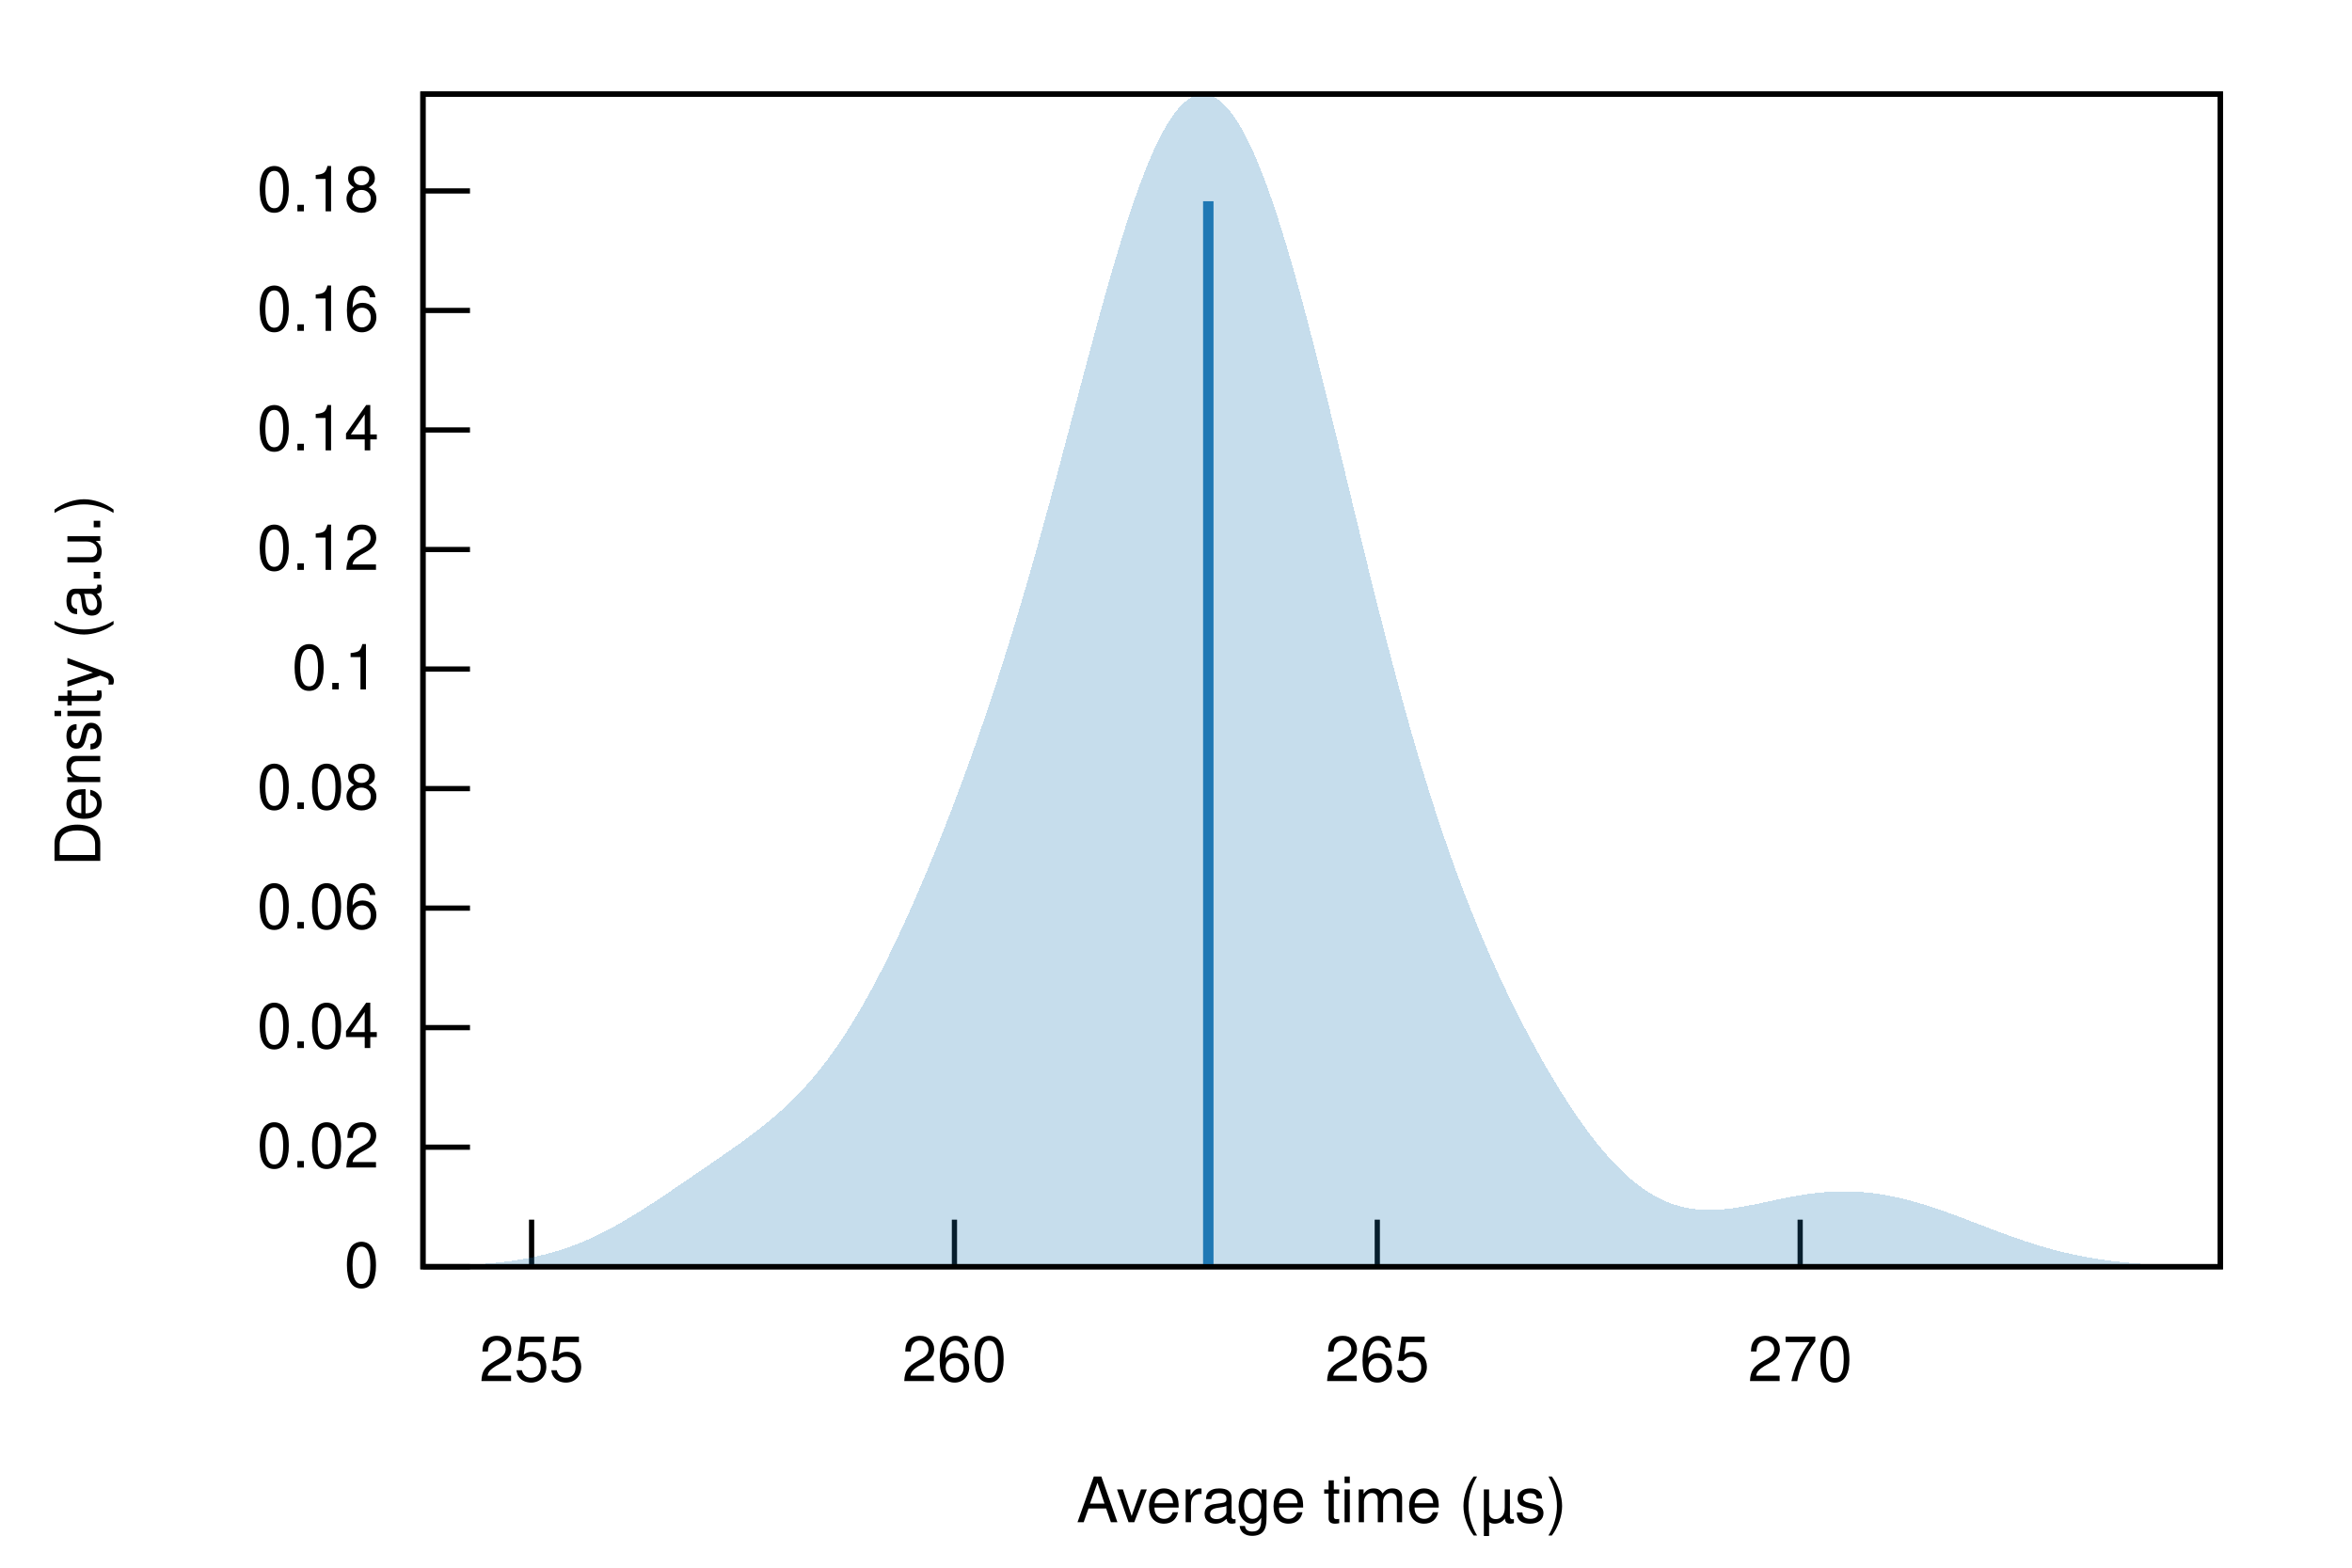
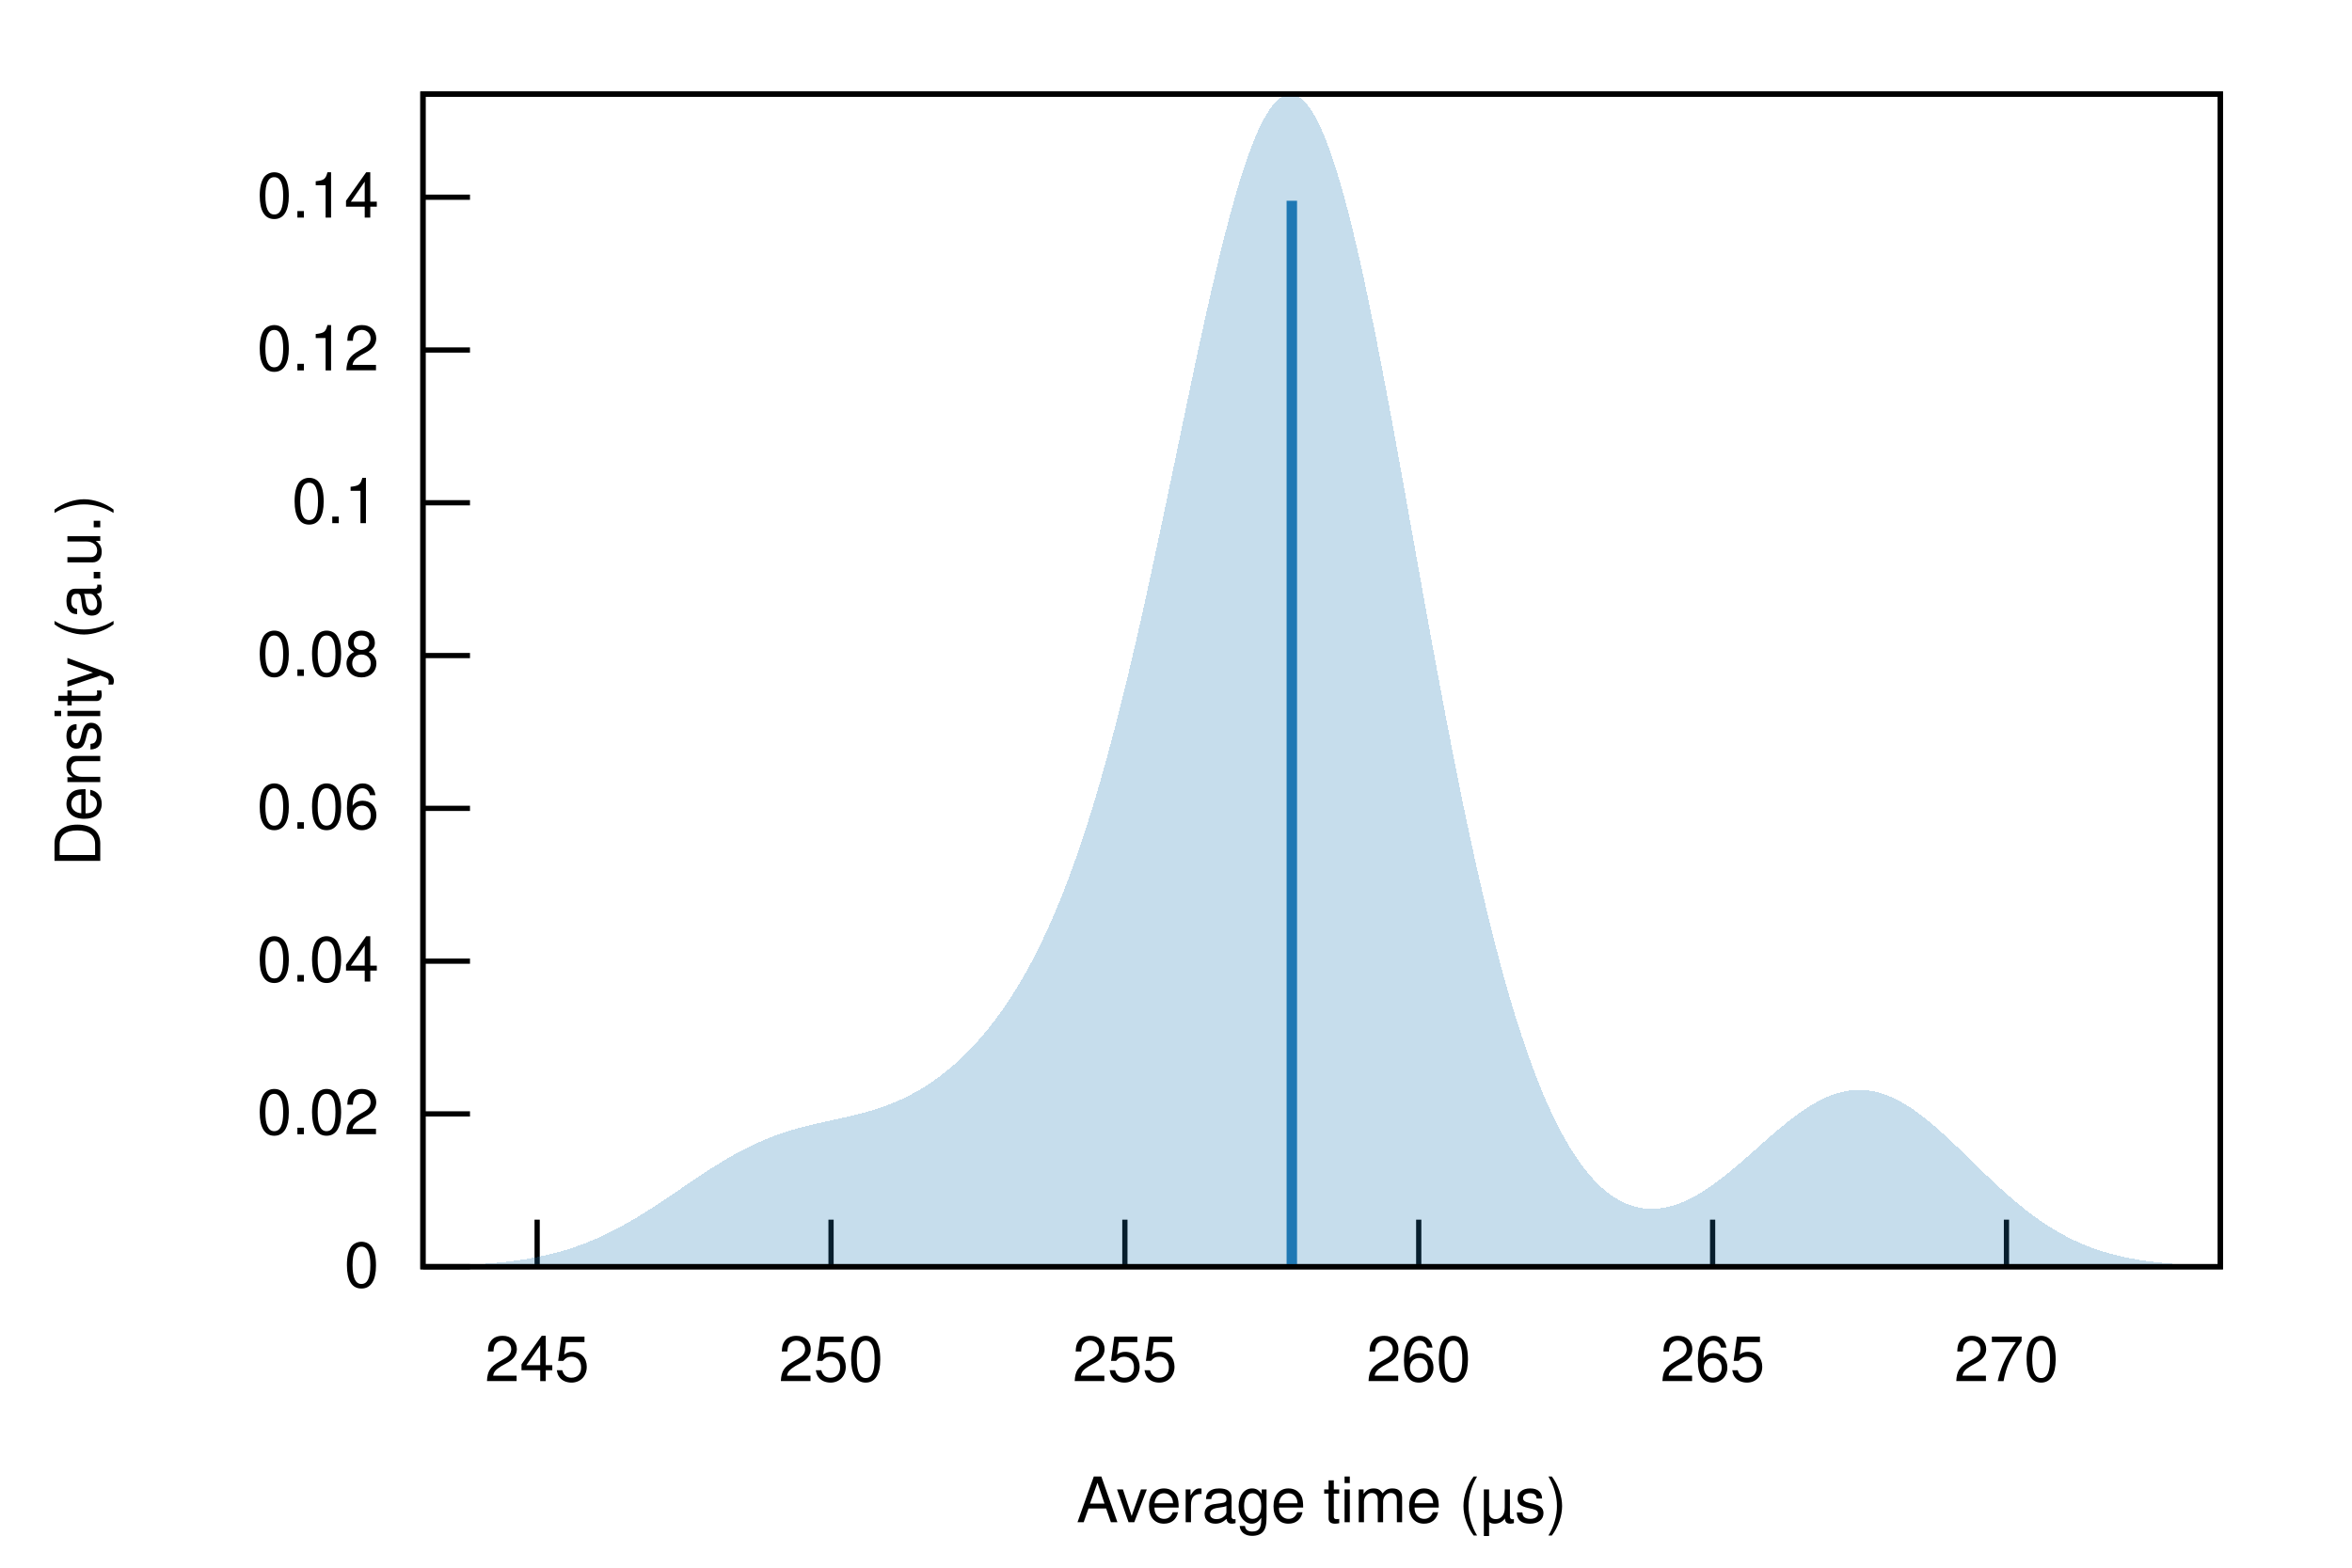
<svg xmlns="http://www.w3.org/2000/svg" xmlns:xlink="http://www.w3.org/1999/xlink" viewBox="0 0 450 300">
  <g id="gnuplot_canvas">
    <rect x="0" y="0" width="450" height="300" fill="none" />
    <defs>
      <circle id="gpDot" r="0.5" stroke-width="0.5" stroke="currentColor" />
      <path id="gpPt0" stroke-width="0.222" stroke="currentColor" d="M-1,0 h2 M0,-1 v2" />
      <path id="gpPt1" stroke-width="0.222" stroke="currentColor" d="M-1,-1 L1,1 M1,-1 L-1,1" />
      <path id="gpPt2" stroke-width="0.222" stroke="currentColor" d="M-1,0 L1,0 M0,-1 L0,1 M-1,-1 L1,1 M-1,1 L1,-1" />
      <rect id="gpPt3" stroke-width="0.222" stroke="currentColor" x="-1" y="-1" width="2" height="2" />
      <rect id="gpPt4" stroke-width="0.222" stroke="currentColor" fill="currentColor" x="-1" y="-1" width="2" height="2" />
      <circle id="gpPt5" stroke-width="0.222" stroke="currentColor" cx="0" cy="0" r="1" />
      <use xlink:href="#gpPt5" id="gpPt6" fill="currentColor" stroke="none" />
      <path id="gpPt7" stroke-width="0.222" stroke="currentColor" d="M0,-1.33 L-1.33,0.67 L1.33,0.67 z" />
      <use xlink:href="#gpPt7" id="gpPt8" fill="currentColor" stroke="none" />
      <use xlink:href="#gpPt7" id="gpPt9" stroke="currentColor" transform="rotate(180)" />
      <use xlink:href="#gpPt9" id="gpPt10" fill="currentColor" stroke="none" />
      <use xlink:href="#gpPt3" id="gpPt11" stroke="currentColor" transform="rotate(45)" />
      <use xlink:href="#gpPt11" id="gpPt12" fill="currentColor" stroke="none" />
      <path id="gpPt13" stroke-width="0.222" stroke="currentColor" d="M0,1.330 L1.265,0.411 L0.782,-1.067 L-0.782,-1.076 L-1.265,0.411 z" />
      <use xlink:href="#gpPt13" id="gpPt14" fill="currentColor" stroke="none" />
      <filter id="textbox" filterUnits="objectBoundingBox" x="0" y="0" height="1" width="1">
        <feFlood flood-color="white" flood-opacity="1" result="bgnd" />
        <feComposite in="SourceGraphic" in2="bgnd" operator="atop" />
      </filter>
      <filter id="greybox" filterUnits="objectBoundingBox" x="0" y="0" height="1" width="1">
        <feFlood flood-color="lightgrey" flood-opacity="1" result="grey" />
        <feComposite in="SourceGraphic" in2="grey" operator="atop" />
      </filter>
    </defs>
    <g fill="none" color="white" stroke="currentColor" stroke-width="1.00" stroke-linecap="butt" stroke-linejoin="miter">
</g>
    <g fill="none" color="black" stroke="currentColor" stroke-width="1.00" stroke-linecap="butt" stroke-linejoin="miter">
      <path stroke="black" d="M80.92,242.40 L89.92,242.40  " />
      <g transform="translate(72.53,246.30)" stroke="none" fill="black" font-family="Helvetica" font-size="12.00" text-anchor="end">
        <text>
          <tspan font-family="Helvetica"> 0</tspan>
        </text>
      </g>
    </g>
    <g fill="none" color="black" stroke="currentColor" stroke-width="1.00" stroke-linecap="butt" stroke-linejoin="miter">
-       <path stroke="black" d="M80.92,219.53 L89.92,219.53  " />
-       <g transform="translate(72.53,223.43)" stroke="none" fill="black" font-family="Helvetica" font-size="12.00" text-anchor="end">
+       <path stroke="black" d="M80.92,213.16 L89.92,213.16  " />
+       <g transform="translate(72.53,217.06)" stroke="none" fill="black" font-family="Helvetica" font-size="12.00" text-anchor="end">
        <text>
          <tspan font-family="Helvetica"> 0.02</tspan>
        </text>
      </g>
    </g>
    <g fill="none" color="black" stroke="currentColor" stroke-width="1.00" stroke-linecap="butt" stroke-linejoin="miter">
-       <path stroke="black" d="M80.92,196.65 L89.92,196.65  " />
-       <g transform="translate(72.53,200.55)" stroke="none" fill="black" font-family="Helvetica" font-size="12.00" text-anchor="end">
+       <path stroke="black" d="M80.92,183.93 L89.92,183.93  " />
+       <g transform="translate(72.53,187.83)" stroke="none" fill="black" font-family="Helvetica" font-size="12.00" text-anchor="end">
        <text>
          <tspan font-family="Helvetica"> 0.04</tspan>
        </text>
      </g>
    </g>
    <g fill="none" color="black" stroke="currentColor" stroke-width="1.00" stroke-linecap="butt" stroke-linejoin="miter">
-       <path stroke="black" d="M80.92,173.78 L89.92,173.78  " />
-       <g transform="translate(72.53,177.68)" stroke="none" fill="black" font-family="Helvetica" font-size="12.00" text-anchor="end">
+       <path stroke="black" d="M80.92,154.69 L89.92,154.69  " />
+       <g transform="translate(72.53,158.59)" stroke="none" fill="black" font-family="Helvetica" font-size="12.00" text-anchor="end">
        <text>
          <tspan font-family="Helvetica"> 0.06</tspan>
        </text>
      </g>
    </g>
    <g fill="none" color="black" stroke="currentColor" stroke-width="1.00" stroke-linecap="butt" stroke-linejoin="miter">
-       <path stroke="black" d="M80.92,150.91 L89.92,150.91  " />
-       <g transform="translate(72.53,154.81)" stroke="none" fill="black" font-family="Helvetica" font-size="12.00" text-anchor="end">
+       <path stroke="black" d="M80.92,125.45 L89.92,125.45  " />
+       <g transform="translate(72.53,129.35)" stroke="none" fill="black" font-family="Helvetica" font-size="12.00" text-anchor="end">
        <text>
          <tspan font-family="Helvetica"> 0.08</tspan>
        </text>
      </g>
    </g>
    <g fill="none" color="black" stroke="currentColor" stroke-width="1.00" stroke-linecap="butt" stroke-linejoin="miter">
-       <path stroke="black" d="M80.92,128.03 L89.92,128.03  " />
-       <g transform="translate(72.53,131.93)" stroke="none" fill="black" font-family="Helvetica" font-size="12.00" text-anchor="end">
+       <path stroke="black" d="M80.92,96.21 L89.92,96.21  " />
+       <g transform="translate(72.53,100.11)" stroke="none" fill="black" font-family="Helvetica" font-size="12.00" text-anchor="end">
        <text>
          <tspan font-family="Helvetica"> 0.1</tspan>
        </text>
      </g>
    </g>
    <g fill="none" color="black" stroke="currentColor" stroke-width="1.00" stroke-linecap="butt" stroke-linejoin="miter">
-       <path stroke="black" d="M80.92,105.16 L89.92,105.16  " />
-       <g transform="translate(72.53,109.06)" stroke="none" fill="black" font-family="Helvetica" font-size="12.00" text-anchor="end">
+       <path stroke="black" d="M80.92,66.98 L89.92,66.98  " />
+       <g transform="translate(72.53,70.88)" stroke="none" fill="black" font-family="Helvetica" font-size="12.00" text-anchor="end">
        <text>
          <tspan font-family="Helvetica"> 0.12</tspan>
        </text>
      </g>
    </g>
    <g fill="none" color="black" stroke="currentColor" stroke-width="1.00" stroke-linecap="butt" stroke-linejoin="miter">
-       <path stroke="black" d="M80.92,82.28 L89.92,82.28  " />
-       <g transform="translate(72.53,86.18)" stroke="none" fill="black" font-family="Helvetica" font-size="12.00" text-anchor="end">
+       <path stroke="black" d="M80.92,37.74 L89.92,37.74  " />
+       <g transform="translate(72.53,41.64)" stroke="none" fill="black" font-family="Helvetica" font-size="12.00" text-anchor="end">
        <text>
          <tspan font-family="Helvetica"> 0.14</tspan>
        </text>
      </g>
    </g>
    <g fill="none" color="black" stroke="currentColor" stroke-width="1.00" stroke-linecap="butt" stroke-linejoin="miter">
-       <path stroke="black" d="M80.92,59.41 L89.92,59.41  " />
-       <g transform="translate(72.53,63.31)" stroke="none" fill="black" font-family="Helvetica" font-size="12.00" text-anchor="end">
+       <path stroke="black" d="M102.77,242.40 L102.77,233.40  " />
+       <g transform="translate(102.77,264.30)" stroke="none" fill="black" font-family="Helvetica" font-size="12.00" text-anchor="middle">
        <text>
-           <tspan font-family="Helvetica"> 0.16</tspan>
+           <tspan font-family="Helvetica"> 245</tspan>
        </text>
      </g>
    </g>
    <g fill="none" color="black" stroke="currentColor" stroke-width="1.00" stroke-linecap="butt" stroke-linejoin="miter">
-       <path stroke="black" d="M80.92,36.54 L89.92,36.54  " />
-       <g transform="translate(72.53,40.44)" stroke="none" fill="black" font-family="Helvetica" font-size="12.00" text-anchor="end">
+       <path stroke="black" d="M159.00,242.40 L159.00,233.40  " />
+       <g transform="translate(159.00,264.30)" stroke="none" fill="black" font-family="Helvetica" font-size="12.00" text-anchor="middle">
        <text>
-           <tspan font-family="Helvetica"> 0.18</tspan>
+           <tspan font-family="Helvetica"> 250</tspan>
        </text>
      </g>
    </g>
    <g fill="none" color="black" stroke="currentColor" stroke-width="1.00" stroke-linecap="butt" stroke-linejoin="miter">
-       <path stroke="black" d="M101.71,242.40 L101.71,233.40  " />
-       <g transform="translate(101.71,264.30)" stroke="none" fill="black" font-family="Helvetica" font-size="12.00" text-anchor="middle">
+       <path stroke="black" d="M215.22,242.40 L215.22,233.40  " />
+       <g transform="translate(215.22,264.30)" stroke="none" fill="black" font-family="Helvetica" font-size="12.00" text-anchor="middle">
        <text>
          <tspan font-family="Helvetica"> 255</tspan>
        </text>
      </g>
    </g>
    <g fill="none" color="black" stroke="currentColor" stroke-width="1.00" stroke-linecap="butt" stroke-linejoin="miter">
-       <path stroke="black" d="M182.61,242.40 L182.61,233.40  " />
-       <g transform="translate(182.61,264.30)" stroke="none" fill="black" font-family="Helvetica" font-size="12.00" text-anchor="middle">
+       <path stroke="black" d="M271.44,242.40 L271.44,233.40  " />
+       <g transform="translate(271.44,264.30)" stroke="none" fill="black" font-family="Helvetica" font-size="12.00" text-anchor="middle">
        <text>
          <tspan font-family="Helvetica"> 260</tspan>
        </text>
      </g>
    </g>
    <g fill="none" color="black" stroke="currentColor" stroke-width="1.00" stroke-linecap="butt" stroke-linejoin="miter">
-       <path stroke="black" d="M263.51,242.40 L263.51,233.40  " />
-       <g transform="translate(263.51,264.30)" stroke="none" fill="black" font-family="Helvetica" font-size="12.00" text-anchor="middle">
+       <path stroke="black" d="M327.67,242.40 L327.67,233.40  " />
+       <g transform="translate(327.67,264.30)" stroke="none" fill="black" font-family="Helvetica" font-size="12.00" text-anchor="middle">
        <text>
          <tspan font-family="Helvetica"> 265</tspan>
        </text>
      </g>
    </g>
    <g fill="none" color="black" stroke="currentColor" stroke-width="1.00" stroke-linecap="butt" stroke-linejoin="miter">
-       <path stroke="black" d="M344.42,242.40 L344.42,233.40  " />
-       <g transform="translate(344.42,264.30)" stroke="none" fill="black" font-family="Helvetica" font-size="12.00" text-anchor="middle">
+       <path stroke="black" d="M383.89,242.40 L383.89,233.40  " />
+       <g transform="translate(383.89,264.30)" stroke="none" fill="black" font-family="Helvetica" font-size="12.00" text-anchor="middle">
        <text>
          <tspan font-family="Helvetica"> 270</tspan>
        </text>
      </g>
    </g>
    <g fill="none" color="black" stroke="currentColor" stroke-width="1.00" stroke-linecap="butt" stroke-linejoin="miter">
</g>
    <g fill="none" color="black" stroke="currentColor" stroke-width="1.00" stroke-linecap="butt" stroke-linejoin="miter">
      <path stroke="black" d="M80.92,18.01 L80.92,242.40 L424.82,242.40 L424.82,18.01 L80.92,18.01 Z  " />
    </g>
    <g fill="none" color="black" stroke="currentColor" stroke-width="1.00" stroke-linecap="butt" stroke-linejoin="miter">
</g>
    <g id="gnuplot_plot_1">
      <g fill="none" color="black" stroke="currentColor" stroke-width="1.00" stroke-linecap="butt" stroke-linejoin="miter">
        <g stroke="none" shape-rendering="crispEdges">
-           <polygon fill="rgb( 31, 120, 180)" fill-opacity="0.25" points="80.92,242.32 81.61,242.31 82.30,242.29 82.99,242.28 83.68,242.26 84.37,242.25 85.06,242.23 85.74,242.21 86.43,242.19 87.12,242.16 87.81,242.13 88.50,242.10 89.19,242.07 89.88,242.03 90.57,241.99 91.26,241.95 91.95,241.90 92.64,241.85 93.33,241.79 94.01,241.73 94.70,241.67 95.39,241.60 96.08,241.52 96.77,241.43 97.46,241.34 98.15,241.25 98.84,241.14 99.53,241.03 100.22,240.91 100.91,240.79 101.60,240.65 102.28,240.51 102.97,240.35 103.66,240.19 104.35,240.02 105.04,239.84 105.73,239.65 106.42,239.44 107.11,239.23 107.80,239.01 108.49,238.77 109.18,238.53 109.87,238.27 110.55,238.01 111.24,237.73 111.93,237.44 112.62,237.14 113.31,236.83 114.00,236.50 114.69,236.17 115.38,235.83 116.07,235.47 116.76,235.11 117.45,234.74 118.14,234.36 118.82,233.96 119.51,233.57 120.20,233.16 120.89,232.74 121.58,232.32 122.27,231.89 122.96,231.46 123.65,231.02 124.34,230.57 125.03,230.12 125.72,229.67 126.41,229.21 127.09,228.75 127.78,228.29 128.47,227.82 129.16,227.35 129.85,226.89 130.54,226.42 131.23,225.95 131.92,225.47 132.61,225.00 133.30,224.53 133.99,224.06 134.68,223.59 135.37,223.12 136.05,222.64 136.74,222.17 137.43,221.69 138.12,221.22 138.81,220.74 139.50,220.26 140.19,219.77 140.88,219.28 141.57,218.79 142.26,218.29 142.95,217.79 143.64,217.28 144.32,216.76 145.01,216.23 145.70,215.69 146.39,215.14 147.08,214.58 147.77,214.00 148.46,213.41 149.15,212.81 149.84,212.18 150.53,211.54 151.22,210.88 151.91,210.20 152.59,209.50 153.28,208.78 153.97,208.04 154.66,207.27 155.35,206.47 156.04,205.65 156.73,204.81 157.42,203.94 158.11,203.04 158.80,202.11 159.49,201.15 160.18,200.17 160.86,199.15 161.55,198.11 162.24,197.04 162.93,195.94 163.62,194.81 164.31,193.65 165.00,192.46 165.69,191.24 166.38,190.00 167.07,188.72 167.76,187.42 168.45,186.09 169.13,184.74 169.82,183.36 170.51,181.95 171.20,180.52 171.89,179.06 172.58,177.58 173.27,176.07 173.96,174.54 174.65,172.99 175.34,171.42 176.03,169.82 176.72,168.21 177.40,166.57 178.09,164.91 178.78,163.22 179.47,161.52 180.16,159.79 180.85,158.05 181.54,156.28 182.23,154.49 182.92,152.67 183.61,150.83 184.30,148.97 184.99,147.09 185.68,145.18 186.36,143.25 187.05,141.29 187.74,139.30 188.43,137.29 189.12,135.25 189.81,133.18 190.50,131.08 191.19,128.95 191.88,126.79 192.57,124.60 193.26,122.38 193.95,120.13 194.63,117.85 195.32,115.54 196.01,113.20 196.70,110.82 197.39,108.42 198.08,106.00 198.77,103.54 199.46,101.06 200.15,98.55 200.84,96.03 201.53,93.48 202.22,90.92 202.90,88.34 203.59,85.74 204.28,83.14 204.97,80.54 205.66,77.93 206.35,75.32 207.04,72.71 207.73,70.12 208.42,67.54 209.11,64.98 209.80,62.43 210.49,59.92 211.17,57.44 211.86,54.99 212.55,52.58 213.24,50.22 213.93,47.91 214.62,45.66 215.31,43.46 216.00,41.33 216.69,39.27 217.38,37.28 218.07,35.37 218.76,33.54 219.44,31.80 220.13,30.15 220.82,28.59 221.51,27.13 222.20,25.77 222.89,24.51 223.58,23.35 224.27,22.30 224.96,21.37 225.65,20.54 226.34,19.83 227.03,19.24 227.71,18.76 228.40,18.39 229.09,18.15 229.78,18.02 230.47,18.01 231.16,18.12 231.85,18.35 232.54,18.69 233.23,19.15 233.92,19.73 234.61,20.42 235.30,21.22 235.99,22.13 236.67,23.16 237.36,24.29 238.05,25.52 238.74,26.86 239.43,28.31 240.12,29.84 240.81,31.48 241.50,33.21 242.19,35.02 242.88,36.93 243.57,38.91 244.26,40.98 244.94,43.12 245.63,45.34 246.32,47.62 247.01,49.97 247.70,52.38 248.39,54.85 249.08,57.38 249.77,59.95 250.46,62.57 251.15,65.23 251.84,67.93 252.53,70.67 253.21,73.43 253.90,76.22 254.59,79.03 255.28,81.86 255.97,84.70 256.66,87.55 257.35,90.41 258.04,93.27 258.73,96.13 259.42,98.98 260.11,101.82 260.80,104.65 261.48,107.47 262.17,110.27 262.86,113.04 263.55,115.80 264.24,118.52 264.93,121.22 265.62,123.89 266.31,126.52 267.00,129.12 267.69,131.68 268.38,134.20 269.07,136.69 269.75,139.13 270.44,141.53 271.13,143.89 271.82,146.21 272.51,148.48 273.20,150.71 273.89,152.90 274.58,155.05 275.27,157.15 275.96,159.21 276.65,161.23 277.34,163.21 278.03,165.14 278.71,167.04 279.40,168.90 280.09,170.72 280.78,172.51 281.47,174.25 282.16,175.97 282.85,177.65 283.54,179.30 284.23,180.91 284.92,182.50 285.61,184.05 286.30,185.58 286.98,187.08 287.67,188.55 288.36,190.00 289.05,191.43 289.74,192.82 290.43,194.20 291.12,195.55 291.81,196.88 292.50,198.19 293.19,199.47 293.88,200.74 294.57,201.98 295.25,203.20 295.94,204.40 296.63,205.58 297.32,206.74 298.01,207.88 298.70,208.99 299.39,210.08 300.08,211.15 300.77,212.20 301.46,213.22 302.15,214.22 302.84,215.20 303.52,216.15 304.21,217.08 304.90,217.98 305.59,218.85 306.28,219.69 306.97,220.51 307.66,221.30 308.35,222.06 309.04,222.80 309.73,223.50 310.42,224.17 311.11,224.82 311.79,225.43 312.48,226.01 313.17,226.57 313.86,227.09 314.55,227.58 315.24,228.04 315.93,228.47 316.62,228.87 317.31,229.24 318.00,229.58 318.69,229.89 319.38,230.17 320.06,230.42 320.75,230.64 321.44,230.84 322.13,231.01 322.82,231.16 323.51,231.28 324.20,231.38 324.89,231.45 325.58,231.50 326.27,231.53 326.96,231.55 327.65,231.54 328.34,231.51 329.02,231.47 329.71,231.42 330.40,231.35 331.09,231.27 331.78,231.17 332.47,231.07 333.16,230.95 333.85,230.83 334.54,230.70 335.23,230.57 335.92,230.43 336.61,230.29 337.29,230.14 337.98,230.00 338.67,229.85 339.36,229.70 340.05,229.56 340.74,229.42 341.43,229.28 342.12,229.14 342.81,229.01 343.50,228.89 344.19,228.77 344.88,228.66 345.56,228.55 346.25,228.45 346.94,228.36 347.63,228.28 348.32,228.21 349.01,228.15 349.70,228.10 350.39,228.06 351.08,228.02 351.77,228.00 352.46,227.99 353.15,227.99 353.83,228.00 354.52,228.02 355.21,228.05 355.90,228.10 356.59,228.15 357.28,228.21 357.97,228.29 358.66,228.37 359.35,228.47 360.04,228.58 360.73,228.69 361.42,228.82 362.10,228.96 362.79,229.10 363.48,229.26 364.17,229.42 364.86,229.59 365.55,229.77 366.24,229.96 366.93,230.16 367.62,230.36 368.31,230.57 369.00,230.79 369.69,231.01 370.37,231.24 371.06,231.48 371.75,231.72 372.44,231.96 373.13,232.21 373.82,232.46 374.51,232.72 375.20,232.98 375.89,233.24 376.58,233.50 377.27,233.76 377.96,234.02 378.65,234.29 379.33,234.55 380.02,234.82 380.71,235.08 381.40,235.34 382.09,235.60 382.78,235.85 383.47,236.11 384.16,236.36 384.85,236.61 385.54,236.85 386.23,237.09 386.92,237.33 387.60,237.56 388.29,237.78 388.98,238.00 389.67,238.22 390.36,238.43 391.05,238.63 391.74,238.83 392.43,239.02 393.12,239.20 393.81,239.38 394.50,239.55 395.19,239.72 395.87,239.88 396.56,240.03 397.25,240.18 397.94,240.32 398.63,240.45 399.32,240.58 400.01,240.70 400.70,240.82 401.39,240.92 402.08,241.03 402.77,241.13 403.46,241.22 404.14,241.31 404.83,241.39 405.52,241.47 406.21,241.54 406.90,241.61 407.59,241.67 408.28,241.73 408.97,241.79 409.66,241.84 410.35,241.89 411.04,241.93 411.73,241.97 412.41,242.01 413.10,242.05 413.79,242.08 414.48,242.11 415.17,242.14 415.86,242.16 416.55,242.18 417.24,242.21 417.93,242.22 418.62,242.24 419.31,242.26 420.00,242.27 420.68,242.29 421.37,242.30 422.06,242.31 422.75,242.32 423.44,242.33 424.13,242.34 424.82,242.34 424.82,242.40 424.13,242.40 423.44,242.40 422.75,242.40 422.06,242.40 421.37,242.40 420.68,242.40 420.00,242.40 419.31,242.40 418.62,242.40 417.93,242.40 417.24,242.40 416.55,242.40 415.86,242.40 415.17,242.40 414.48,242.40 413.79,242.40 413.10,242.40 412.41,242.40 411.73,242.40 411.04,242.40 410.35,242.40 409.66,242.40 408.97,242.40 408.28,242.40 407.59,242.40 406.90,242.40 406.21,242.40 405.52,242.40 404.83,242.40 404.14,242.40 403.46,242.40 402.77,242.40 402.08,242.40 401.39,242.40 400.70,242.40 400.01,242.40 399.32,242.40 398.63,242.40 397.94,242.40 397.25,242.40 396.56,242.40 395.87,242.40 395.19,242.40 394.50,242.40 393.81,242.40 393.12,242.40 392.43,242.40 391.74,242.40 391.05,242.40 390.36,242.40 389.67,242.40 388.98,242.40 388.29,242.40 387.60,242.40 386.92,242.40 386.23,242.40 385.54,242.40 384.85,242.40 384.16,242.40 383.47,242.40 382.78,242.40 382.09,242.40 381.40,242.40 380.71,242.40 380.02,242.40 379.33,242.40 378.65,242.40 377.96,242.40 377.27,242.40 376.58,242.40 375.89,242.40 375.20,242.40 374.51,242.40 373.82,242.40 373.13,242.40 372.44,242.40 371.75,242.40 371.06,242.40 370.37,242.40 369.69,242.40 369.00,242.40 368.31,242.40 367.62,242.40 366.93,242.40 366.24,242.40 365.55,242.40 364.86,242.40 364.17,242.40 363.48,242.40 362.79,242.40 362.10,242.40 361.42,242.40 360.73,242.40 360.04,242.40 359.35,242.40 358.66,242.40 357.97,242.40 357.28,242.40 356.59,242.40 355.90,242.40 355.21,242.40 354.52,242.40 353.83,242.40 353.15,242.40 352.46,242.40 351.77,242.40 351.08,242.40 350.39,242.40 349.70,242.40 349.01,242.40 348.32,242.40 347.63,242.40 346.94,242.40 346.25,242.40 345.56,242.40 344.88,242.40 344.19,242.40 343.50,242.40 342.81,242.40 342.12,242.40 341.43,242.40 340.74,242.40 340.05,242.40 339.36,242.40 338.67,242.40 337.98,242.40 337.29,242.40 336.61,242.40 335.92,242.40 335.23,242.40 334.54,242.40 333.85,242.40 333.16,242.40 332.47,242.40 331.78,242.40 331.09,242.40 330.40,242.40 329.71,242.40 329.02,242.40 328.34,242.40 327.65,242.40 326.96,242.40 326.27,242.40 325.58,242.40 324.89,242.40 324.20,242.40 323.51,242.40 322.82,242.40 322.13,242.40 321.44,242.40 320.75,242.40 320.06,242.40 319.38,242.40 318.69,242.40 318.00,242.40 317.31,242.40 316.62,242.40 315.93,242.40 315.24,242.40 314.55,242.40 313.86,242.40 313.17,242.40 312.48,242.40 311.79,242.40 311.11,242.40 310.42,242.40 309.73,242.40 309.04,242.40 308.35,242.40 307.66,242.40 306.97,242.40 306.28,242.40 305.59,242.40 304.90,242.40 304.21,242.40 303.52,242.40 302.84,242.40 302.15,242.40 301.46,242.40 300.77,242.40 300.08,242.40 299.39,242.40 298.70,242.40 298.01,242.40 297.32,242.40 296.63,242.40 295.94,242.40 295.25,242.40 294.57,242.40 293.88,242.40 293.19,242.40 292.50,242.40 291.81,242.40 291.12,242.40 290.43,242.40 289.74,242.40 289.05,242.40 288.36,242.40 287.67,242.40 286.98,242.40 286.30,242.40 285.61,242.40 284.92,242.40 284.23,242.40 283.54,242.40 282.85,242.40 282.16,242.40 281.47,242.40 280.78,242.40 280.09,242.40 279.40,242.40 278.71,242.40 278.03,242.40 277.34,242.40 276.65,242.40 275.96,242.40 275.27,242.40 274.58,242.40 273.89,242.40 273.20,242.40 272.51,242.40 271.82,242.40 271.13,242.40 270.44,242.40 269.75,242.40 269.07,242.40 268.38,242.40 267.69,242.40 267.00,242.40 266.31,242.40 265.62,242.40 264.93,242.40 264.24,242.40 263.55,242.40 262.86,242.40 262.17,242.40 261.48,242.40 260.80,242.40 260.11,242.40 259.42,242.40 258.73,242.40 258.04,242.40 257.35,242.40 256.66,242.40 255.97,242.40 255.28,242.40 254.59,242.40 253.90,242.40 253.21,242.40 252.53,242.40 251.84,242.40 251.15,242.40 250.46,242.40 249.77,242.40 249.08,242.40 248.39,242.40 247.70,242.40 247.01,242.40 246.32,242.40 245.63,242.40 244.94,242.40 244.26,242.40 243.57,242.40 242.88,242.40 242.19,242.40 241.50,242.40 240.81,242.40 240.12,242.40 239.43,242.40 238.74,242.40 238.05,242.40 237.36,242.40 236.67,242.40 235.99,242.40 235.30,242.40 234.61,242.40 233.92,242.40 233.23,242.40 232.54,242.40 231.85,242.40 231.16,242.40 230.47,242.40 229.78,242.40 229.09,242.40 228.40,242.40 227.71,242.40 227.03,242.40 226.34,242.40 225.65,242.40 224.96,242.40 224.27,242.40 223.58,242.40 222.89,242.40 222.20,242.40 221.51,242.40 220.82,242.40 220.13,242.40 219.44,242.40 218.76,242.40 218.07,242.40 217.38,242.40 216.69,242.40 216.00,242.40 215.31,242.40 214.62,242.40 213.93,242.40 213.24,242.40 212.55,242.40 211.86,242.40 211.17,242.40 210.49,242.40 209.80,242.40 209.11,242.40 208.42,242.40 207.73,242.40 207.04,242.40 206.35,242.40 205.66,242.40 204.97,242.40 204.28,242.40 203.59,242.40 202.90,242.40 202.22,242.40 201.53,242.40 200.84,242.40 200.15,242.40 199.46,242.40 198.77,242.40 198.08,242.40 197.39,242.40 196.70,242.40 196.01,242.40 195.32,242.40 194.63,242.40 193.95,242.40 193.26,242.40 192.57,242.40 191.88,242.40 191.19,242.40 190.50,242.40 189.81,242.40 189.12,242.40 188.43,242.40 187.74,242.40 187.05,242.40 186.36,242.40 185.68,242.40 184.99,242.40 184.30,242.40 183.61,242.40 182.92,242.40 182.23,242.40 181.54,242.40 180.85,242.40 180.16,242.40 179.47,242.40 178.78,242.40 178.09,242.40 177.40,242.40 176.72,242.40 176.03,242.40 175.34,242.40 174.65,242.40 173.96,242.40 173.27,242.40 172.58,242.40 171.89,242.40 171.20,242.40 170.51,242.40 169.82,242.40 169.13,242.40 168.45,242.40 167.76,242.40 167.07,242.40 166.38,242.40 165.69,242.40 165.00,242.40 164.31,242.40 163.62,242.40 162.93,242.40 162.24,242.40 161.55,242.40 160.86,242.40 160.18,242.40 159.49,242.40 158.80,242.40 158.11,242.40 157.42,242.40 156.73,242.40 156.04,242.40 155.35,242.40 154.66,242.40 153.97,242.40 153.28,242.40 152.59,242.40 151.91,242.40 151.22,242.40 150.53,242.40 149.84,242.40 149.15,242.40 148.46,242.40 147.77,242.40 147.08,242.40 146.39,242.40 145.70,242.40 145.01,242.40 144.32,242.40 143.64,242.40 142.95,242.40 142.26,242.40 141.57,242.40 140.88,242.40 140.19,242.40 139.50,242.40 138.81,242.40 138.12,242.40 137.43,242.40 136.74,242.40 136.05,242.40 135.37,242.40 134.68,242.40 133.99,242.40 133.30,242.40 132.61,242.40 131.92,242.40 131.23,242.40 130.54,242.40 129.85,242.40 129.16,242.40 128.47,242.40 127.78,242.40 127.09,242.40 126.41,242.40 125.72,242.40 125.03,242.40 124.34,242.40 123.65,242.40 122.96,242.40 122.27,242.40 121.58,242.40 120.89,242.40 120.20,242.40 119.51,242.40 118.82,242.40 118.14,242.40 117.45,242.40 116.76,242.40 116.07,242.40 115.38,242.40 114.69,242.40 114.00,242.40 113.31,242.40 112.62,242.40 111.93,242.40 111.24,242.40 110.55,242.40 109.87,242.40 109.18,242.40 108.49,242.40 107.80,242.40 107.11,242.40 106.42,242.40 105.73,242.40 105.04,242.40 104.35,242.40 103.66,242.40 102.97,242.40 102.28,242.40 101.60,242.40 100.91,242.40 100.22,242.40 99.53,242.40 98.84,242.40 98.15,242.40 97.46,242.40 96.77,242.40 96.08,242.40 95.39,242.40 94.70,242.40 94.01,242.40 93.33,242.40 92.64,242.40 91.95,242.40 91.26,242.40 90.57,242.40 89.88,242.40 89.19,242.40 88.50,242.40 87.81,242.40 87.12,242.40 86.43,242.40 85.74,242.40 85.06,242.40 84.37,242.40 83.68,242.40 82.99,242.40 82.30,242.40 81.61,242.40 80.92,242.40 " />
+           <polygon fill="rgb( 31, 120, 180)" fill-opacity="0.25" points="80.92,242.30 81.61,242.29 82.30,242.28 82.99,242.26 83.68,242.25 84.37,242.23 85.06,242.21 85.74,242.19 86.43,242.17 87.12,242.15 87.81,242.12 88.50,242.09 89.19,242.06 89.88,242.02 90.57,241.99 91.26,241.95 91.95,241.90 92.64,241.85 93.33,241.80 94.01,241.75 94.70,241.69 95.39,241.62 96.08,241.55 96.77,241.48 97.46,241.40 98.15,241.31 98.84,241.22 99.53,241.12 100.22,241.01 100.91,240.90 101.60,240.78 102.28,240.65 102.97,240.52 103.66,240.37 104.35,240.22 105.04,240.06 105.73,239.89 106.42,239.71 107.11,239.52 107.80,239.33 108.49,239.12 109.18,238.90 109.87,238.67 110.55,238.43 111.24,238.18 111.93,237.92 112.62,237.64 113.31,237.36 114.00,237.07 114.69,236.76 115.38,236.44 116.07,236.12 116.76,235.78 117.45,235.43 118.14,235.07 118.82,234.70 119.51,234.32 120.20,233.93 120.89,233.53 121.58,233.13 122.27,232.71 122.96,232.29 123.65,231.86 124.34,231.42 125.03,230.98 125.72,230.53 126.41,230.07 127.09,229.61 127.78,229.15 128.47,228.69 129.16,228.22 129.85,227.75 130.54,227.28 131.23,226.82 131.92,226.35 132.61,225.88 133.30,225.42 133.99,224.96 134.68,224.51 135.37,224.06 136.05,223.61 136.74,223.18 137.43,222.75 138.12,222.33 138.81,221.91 139.50,221.51 140.19,221.11 140.88,220.73 141.57,220.36 142.26,219.99 142.95,219.64 143.64,219.30 144.32,218.98 145.01,218.66 145.70,218.36 146.39,218.06 147.08,217.78 147.77,217.51 148.46,217.26 149.15,217.01 149.84,216.78 150.53,216.55 151.22,216.34 151.91,216.13 152.59,215.94 153.28,215.75 153.97,215.57 154.66,215.39 155.35,215.23 156.04,215.06 156.73,214.90 157.42,214.75 158.11,214.60 158.80,214.45 159.49,214.30 160.18,214.15 160.86,213.99 161.55,213.84 162.24,213.68 162.93,213.52 163.62,213.35 164.31,213.18 165.00,213.00 165.69,212.81 166.38,212.62 167.07,212.41 167.76,212.19 168.45,211.96 169.13,211.72 169.82,211.47 170.51,211.20 171.20,210.92 171.89,210.62 172.58,210.31 173.27,209.98 173.96,209.64 174.65,209.27 175.34,208.89 176.03,208.50 176.72,208.08 177.40,207.64 178.09,207.19 178.78,206.71 179.47,206.21 180.16,205.69 180.85,205.16 181.54,204.59 182.23,204.01 182.92,203.40 183.61,202.77 184.30,202.12 184.99,201.44 185.68,200.73 186.36,200.00 187.05,199.24 187.74,198.45 188.43,197.64 189.12,196.80 189.81,195.92 190.50,195.02 191.19,194.08 191.88,193.11 192.57,192.11 193.26,191.07 193.95,189.99 194.63,188.88 195.32,187.73 196.01,186.53 196.70,185.30 197.39,184.02 198.08,182.69 198.77,181.32 199.46,179.90 200.15,178.43 200.84,176.91 201.53,175.34 202.22,173.72 202.90,172.04 203.59,170.30 204.28,168.51 204.97,166.65 205.66,164.74 206.35,162.76 207.04,160.72 207.73,158.62 208.42,156.46 209.11,154.23 209.80,151.93 210.49,149.58 211.17,147.15 211.86,144.67 212.55,142.11 213.24,139.50 213.93,136.82 214.62,134.08 215.31,131.28 216.00,128.43 216.69,125.52 217.38,122.55 218.07,119.53 218.76,116.47 219.44,113.36 220.13,110.21 220.82,107.02 221.51,103.80 222.20,100.55 222.89,97.28 223.58,93.99 224.27,90.68 224.96,87.37 225.65,84.06 226.34,80.75 227.03,77.45 227.71,74.17 228.40,70.92 229.09,67.69 229.78,64.51 230.47,61.37 231.16,58.28 231.85,55.26 232.54,52.30 233.23,49.42 233.92,46.62 234.61,43.91 235.30,41.30 235.99,38.80 236.67,36.41 237.36,34.14 238.05,31.99 238.74,29.98 239.43,28.10 240.12,26.37 240.81,24.79 241.50,23.36 242.19,22.09 242.88,20.99 243.57,20.06 244.26,19.29 244.94,18.71 245.63,18.29 246.32,18.06 247.01,18.01 247.70,18.14 248.39,18.45 249.08,18.94 249.77,19.62 250.46,20.47 251.15,21.51 251.84,22.72 252.53,24.10 253.21,25.65 253.90,27.37 254.59,29.26 255.28,31.30 255.97,33.49 256.66,35.83 257.35,38.32 258.04,40.94 258.73,43.69 259.42,46.57 260.11,49.56 260.80,52.66 261.48,55.87 262.17,59.17 262.86,62.55 263.55,66.02 264.24,69.56 264.93,73.16 265.62,76.82 266.31,80.53 267.00,84.29 267.69,88.07 268.38,91.89 269.07,95.72 269.75,99.56 270.44,103.41 271.13,107.27 271.82,111.11 272.51,114.94 273.20,118.75 273.89,122.53 274.58,126.29 275.27,130.01 275.96,133.68 276.65,137.32 277.34,140.90 278.03,144.43 278.71,147.90 279.40,151.32 280.09,154.67 280.78,157.95 281.47,161.16 282.16,164.31 282.85,167.38 283.54,170.38 284.23,173.30 284.92,176.14 285.61,178.91 286.30,181.59 286.98,184.20 287.67,186.73 288.36,189.18 289.05,191.55 289.74,193.83 290.43,196.04 291.12,198.18 291.81,200.23 292.50,202.20 293.19,204.10 293.88,205.93 294.57,207.67 295.25,209.35 295.94,210.95 296.63,212.48 297.32,213.94 298.01,215.33 298.70,216.65 299.39,217.91 300.08,219.10 300.77,220.23 301.46,221.29 302.15,222.30 302.84,223.24 303.52,224.12 304.21,224.95 304.90,225.72 305.59,226.44 306.28,227.10 306.97,227.71 307.66,228.26 308.35,228.77 309.04,229.23 309.73,229.64 310.42,230.00 311.11,230.32 311.79,230.59 312.48,230.81 313.17,231.00 313.86,231.14 314.55,231.24 315.24,231.31 315.93,231.33 316.62,231.32 317.31,231.26 318.00,231.18 318.69,231.05 319.38,230.90 320.06,230.71 320.75,230.49 321.44,230.24 322.13,229.95 322.82,229.64 323.51,229.31 324.20,228.94 324.89,228.55 325.58,228.14 326.27,227.70 326.96,227.24 327.65,226.76 328.34,226.26 329.02,225.75 329.71,225.21 330.40,224.67 331.09,224.11 331.78,223.53 332.47,222.95 333.16,222.36 333.85,221.76 334.54,221.16 335.23,220.55 335.92,219.94 336.61,219.33 337.29,218.71 337.98,218.11 338.67,217.50 339.36,216.91 340.05,216.32 340.74,215.74 341.43,215.18 342.12,214.62 342.81,214.08 343.50,213.56 344.19,213.06 344.88,212.57 345.56,212.11 346.25,211.67 346.94,211.26 347.63,210.87 348.32,210.50 349.01,210.17 349.70,209.86 350.39,209.59 351.08,209.34 351.77,209.13 352.46,208.95 353.15,208.81 353.83,208.69 354.52,208.62 355.21,208.57 355.90,208.56 356.59,208.59 357.28,208.65 357.97,208.75 358.66,208.88 359.35,209.05 360.04,209.25 360.73,209.48 361.42,209.75 362.10,210.04 362.79,210.37 363.48,210.73 364.17,211.12 364.86,211.54 365.55,211.98 366.24,212.45 366.93,212.94 367.62,213.46 368.31,213.99 369.00,214.55 369.69,215.12 370.37,215.71 371.06,216.32 371.75,216.94 372.44,217.57 373.13,218.21 373.82,218.87 374.51,219.52 375.20,220.19 375.89,220.86 376.58,221.53 377.27,222.20 377.96,222.87 378.65,223.54 379.33,224.20 380.02,224.87 380.71,225.52 381.40,226.17 382.09,226.81 382.78,227.44 383.47,228.07 384.16,228.68 384.85,229.28 385.54,229.87 386.23,230.44 386.92,231.00 387.60,231.55 388.29,232.08 388.98,232.60 389.67,233.10 390.36,233.58 391.05,234.05 391.74,234.50 392.43,234.94 393.12,235.36 393.81,235.76 394.50,236.15 395.19,236.52 395.87,236.88 396.56,237.22 397.25,237.54 397.94,237.85 398.63,238.15 399.32,238.43 400.01,238.69 400.70,238.94 401.39,239.18 402.08,239.41 402.77,239.62 403.46,239.82 404.14,240.01 404.83,240.18 405.52,240.35 406.21,240.51 406.90,240.65 407.59,240.79 408.28,240.92 408.97,241.04 409.66,241.15 410.35,241.25 411.04,241.35 411.73,241.44 412.41,241.52 413.10,241.59 413.79,241.67 414.48,241.73 415.17,241.79 415.86,241.85 416.55,241.90 417.24,241.94 417.93,241.99 418.62,242.03 419.31,242.06 420.00,242.09 420.68,242.12 421.37,242.15 422.06,242.18 422.75,242.20 423.44,242.22 424.13,242.24 424.82,242.26 424.82,242.40 424.13,242.40 423.44,242.40 422.75,242.40 422.06,242.40 421.37,242.40 420.68,242.40 420.00,242.40 419.31,242.40 418.62,242.40 417.93,242.40 417.24,242.40 416.55,242.40 415.86,242.40 415.17,242.40 414.48,242.40 413.79,242.40 413.10,242.40 412.41,242.40 411.73,242.40 411.04,242.40 410.35,242.40 409.66,242.40 408.97,242.40 408.28,242.40 407.59,242.40 406.90,242.40 406.21,242.40 405.52,242.40 404.83,242.40 404.14,242.40 403.46,242.40 402.77,242.40 402.08,242.40 401.39,242.40 400.70,242.40 400.01,242.40 399.32,242.40 398.63,242.40 397.94,242.40 397.25,242.40 396.56,242.40 395.87,242.40 395.19,242.40 394.50,242.40 393.81,242.40 393.12,242.40 392.43,242.40 391.74,242.40 391.05,242.40 390.36,242.40 389.67,242.40 388.98,242.40 388.29,242.40 387.60,242.40 386.92,242.40 386.23,242.40 385.54,242.40 384.85,242.40 384.16,242.40 383.47,242.40 382.78,242.40 382.09,242.40 381.40,242.40 380.71,242.40 380.02,242.40 379.33,242.40 378.65,242.40 377.96,242.40 377.27,242.40 376.58,242.40 375.89,242.40 375.20,242.40 374.51,242.40 373.82,242.40 373.13,242.40 372.44,242.40 371.75,242.40 371.06,242.40 370.37,242.40 369.69,242.40 369.00,242.40 368.31,242.40 367.62,242.40 366.93,242.40 366.24,242.40 365.55,242.40 364.86,242.40 364.17,242.40 363.48,242.40 362.79,242.40 362.10,242.40 361.42,242.40 360.73,242.40 360.04,242.40 359.35,242.40 358.66,242.40 357.97,242.40 357.28,242.40 356.59,242.40 355.90,242.40 355.21,242.40 354.52,242.40 353.83,242.40 353.15,242.40 352.46,242.40 351.77,242.40 351.08,242.40 350.39,242.40 349.70,242.40 349.01,242.40 348.32,242.40 347.63,242.40 346.94,242.40 346.25,242.40 345.56,242.40 344.88,242.40 344.19,242.40 343.50,242.40 342.81,242.40 342.12,242.40 341.43,242.40 340.74,242.40 340.05,242.40 339.36,242.40 338.67,242.40 337.98,242.40 337.29,242.40 336.61,242.40 335.92,242.40 335.23,242.40 334.54,242.40 333.85,242.40 333.16,242.40 332.47,242.40 331.78,242.40 331.09,242.40 330.40,242.40 329.71,242.40 329.02,242.40 328.34,242.40 327.65,242.40 326.96,242.40 326.27,242.40 325.58,242.40 324.89,242.40 324.20,242.40 323.51,242.40 322.82,242.40 322.13,242.40 321.44,242.40 320.75,242.40 320.06,242.40 319.38,242.40 318.69,242.40 318.00,242.40 317.31,242.40 316.62,242.40 315.93,242.40 315.24,242.40 314.55,242.40 313.86,242.40 313.17,242.40 312.48,242.40 311.79,242.40 311.11,242.40 310.42,242.40 309.73,242.40 309.04,242.40 308.35,242.40 307.66,242.40 306.97,242.40 306.28,242.40 305.59,242.40 304.90,242.40 304.21,242.40 303.52,242.40 302.84,242.40 302.15,242.40 301.46,242.40 300.77,242.40 300.08,242.40 299.39,242.40 298.70,242.40 298.01,242.40 297.32,242.40 296.63,242.40 295.94,242.40 295.25,242.40 294.57,242.40 293.88,242.40 293.19,242.40 292.50,242.40 291.81,242.40 291.12,242.40 290.43,242.40 289.74,242.40 289.05,242.40 288.36,242.40 287.67,242.40 286.98,242.40 286.30,242.40 285.61,242.40 284.92,242.40 284.23,242.40 283.54,242.40 282.85,242.40 282.16,242.40 281.47,242.40 280.78,242.40 280.09,242.40 279.40,242.40 278.71,242.40 278.03,242.40 277.34,242.40 276.65,242.40 275.96,242.40 275.27,242.40 274.58,242.40 273.89,242.40 273.20,242.40 272.51,242.40 271.82,242.40 271.13,242.40 270.44,242.40 269.75,242.40 269.07,242.40 268.38,242.40 267.69,242.40 267.00,242.40 266.31,242.40 265.62,242.40 264.93,242.40 264.24,242.40 263.55,242.40 262.86,242.40 262.17,242.40 261.48,242.40 260.80,242.40 260.11,242.40 259.42,242.40 258.73,242.40 258.04,242.40 257.35,242.40 256.66,242.40 255.97,242.40 255.28,242.40 254.59,242.40 253.90,242.40 253.21,242.40 252.53,242.40 251.84,242.40 251.15,242.40 250.46,242.40 249.77,242.40 249.08,242.40 248.39,242.40 247.70,242.40 247.01,242.40 246.32,242.40 245.63,242.40 244.94,242.40 244.26,242.40 243.57,242.40 242.88,242.40 242.19,242.40 241.50,242.40 240.81,242.40 240.12,242.40 239.43,242.40 238.74,242.40 238.05,242.40 237.36,242.40 236.67,242.40 235.99,242.40 235.30,242.40 234.61,242.40 233.92,242.40 233.23,242.40 232.54,242.40 231.85,242.40 231.16,242.40 230.47,242.40 229.78,242.40 229.09,242.40 228.40,242.40 227.71,242.40 227.03,242.40 226.34,242.40 225.65,242.40 224.96,242.40 224.27,242.40 223.58,242.40 222.89,242.40 222.20,242.40 221.51,242.40 220.82,242.40 220.13,242.40 219.44,242.40 218.76,242.40 218.07,242.40 217.38,242.40 216.69,242.40 216.00,242.40 215.31,242.40 214.62,242.40 213.93,242.40 213.24,242.40 212.55,242.40 211.86,242.40 211.17,242.40 210.49,242.40 209.80,242.40 209.11,242.40 208.42,242.40 207.73,242.40 207.04,242.40 206.35,242.40 205.66,242.40 204.97,242.40 204.28,242.40 203.59,242.40 202.90,242.40 202.22,242.40 201.53,242.40 200.84,242.40 200.15,242.40 199.46,242.40 198.77,242.40 198.08,242.40 197.39,242.40 196.70,242.40 196.01,242.40 195.32,242.40 194.63,242.40 193.95,242.40 193.26,242.40 192.57,242.40 191.88,242.40 191.19,242.40 190.50,242.40 189.81,242.40 189.12,242.40 188.43,242.40 187.74,242.40 187.05,242.40 186.36,242.40 185.68,242.40 184.99,242.40 184.30,242.40 183.61,242.40 182.92,242.40 182.23,242.40 181.54,242.40 180.85,242.40 180.16,242.40 179.47,242.40 178.78,242.40 178.09,242.40 177.40,242.40 176.72,242.40 176.03,242.40 175.34,242.40 174.65,242.40 173.96,242.40 173.27,242.40 172.58,242.40 171.89,242.40 171.20,242.40 170.51,242.40 169.82,242.40 169.13,242.40 168.45,242.40 167.76,242.40 167.07,242.40 166.38,242.40 165.69,242.40 165.00,242.40 164.31,242.40 163.62,242.40 162.93,242.40 162.24,242.40 161.55,242.40 160.86,242.40 160.18,242.40 159.49,242.40 158.80,242.40 158.11,242.40 157.42,242.40 156.73,242.40 156.04,242.40 155.35,242.40 154.66,242.40 153.97,242.40 153.28,242.40 152.59,242.40 151.91,242.40 151.22,242.40 150.53,242.40 149.84,242.40 149.15,242.40 148.46,242.40 147.77,242.40 147.08,242.40 146.39,242.40 145.70,242.40 145.01,242.40 144.32,242.40 143.64,242.40 142.95,242.40 142.26,242.40 141.57,242.40 140.88,242.40 140.19,242.40 139.50,242.40 138.81,242.40 138.12,242.40 137.43,242.40 136.74,242.40 136.05,242.40 135.37,242.40 134.68,242.40 133.99,242.40 133.30,242.40 132.61,242.40 131.92,242.40 131.23,242.40 130.54,242.40 129.85,242.40 129.16,242.40 128.47,242.40 127.78,242.40 127.09,242.40 126.41,242.40 125.72,242.40 125.03,242.40 124.34,242.40 123.65,242.40 122.96,242.40 122.27,242.40 121.58,242.40 120.89,242.40 120.20,242.40 119.51,242.40 118.82,242.40 118.14,242.40 117.45,242.40 116.76,242.40 116.07,242.40 115.38,242.40 114.69,242.40 114.00,242.40 113.31,242.40 112.62,242.40 111.93,242.40 111.24,242.40 110.55,242.40 109.87,242.40 109.18,242.40 108.49,242.40 107.80,242.40 107.11,242.40 106.42,242.40 105.73,242.40 105.04,242.40 104.35,242.40 103.66,242.40 102.97,242.40 102.28,242.40 101.60,242.40 100.91,242.40 100.22,242.40 99.53,242.40 98.84,242.40 98.15,242.40 97.46,242.40 96.77,242.40 96.08,242.40 95.39,242.40 94.70,242.40 94.01,242.40 93.33,242.40 92.64,242.40 91.95,242.40 91.26,242.40 90.57,242.40 89.88,242.40 89.19,242.40 88.50,242.40 87.81,242.40 87.12,242.40 86.43,242.40 85.74,242.40 85.06,242.40 84.37,242.40 83.68,242.40 82.99,242.40 82.30,242.40 81.61,242.40 80.92,242.40 " />
        </g>
      </g>
    </g>
    <g id="gnuplot_plot_2">
      <g fill="none" color="white" stroke="rgb( 31, 120, 180)" stroke-width="2.00" stroke-linecap="butt" stroke-linejoin="miter">
</g>
      <g fill="none" color="black" stroke="currentColor" stroke-width="2.00" stroke-linecap="butt" stroke-linejoin="miter">
-         <path stroke="rgb( 31, 120, 180)" d="M231.18,242.40 L231.18,38.51  " />
+         <path stroke="rgb( 31, 120, 180)" d="M247.16,242.40 L247.16,38.42  " />
      </g>
    </g>
    <g fill="none" color="black" stroke="currentColor" stroke-width="2.00" stroke-linecap="butt" stroke-linejoin="miter">
</g>
    <g fill="none" color="black" stroke="black" stroke-width="1.00" stroke-linecap="butt" stroke-linejoin="miter">
</g>
    <g fill="none" color="black" stroke="currentColor" stroke-width="1.00" stroke-linecap="butt" stroke-linejoin="miter">
      <path stroke="black" d="M80.92,18.01 L80.92,242.40 L424.82,242.40 L424.82,18.01 L80.92,18.01 Z  " />
      <g transform="translate(19.18,130.21) rotate(270.00)" stroke="none" fill="black" font-family="Helvetica" font-size="12.00" text-anchor="middle">
        <text>
          <tspan font-family="Helvetica">Density (a.u.)</tspan>
        </text>
      </g>
    </g>
    <g fill="none" color="black" stroke="currentColor" stroke-width="1.00" stroke-linecap="butt" stroke-linejoin="miter">
      <g transform="translate(252.87,291.30)" stroke="none" fill="black" font-family="Helvetica" font-size="12.00" text-anchor="middle">
        <text>
          <tspan font-family="Helvetica">Average time (µs)</tspan>
        </text>
      </g>
    </g>
    <g fill="none" color="black" stroke="currentColor" stroke-width="1.00" stroke-linecap="butt" stroke-linejoin="miter">
</g>
    <g fill="none" color="black" stroke="currentColor" stroke-width="1.00" stroke-linecap="butt" stroke-linejoin="miter">
</g>
  </g>
</svg>
